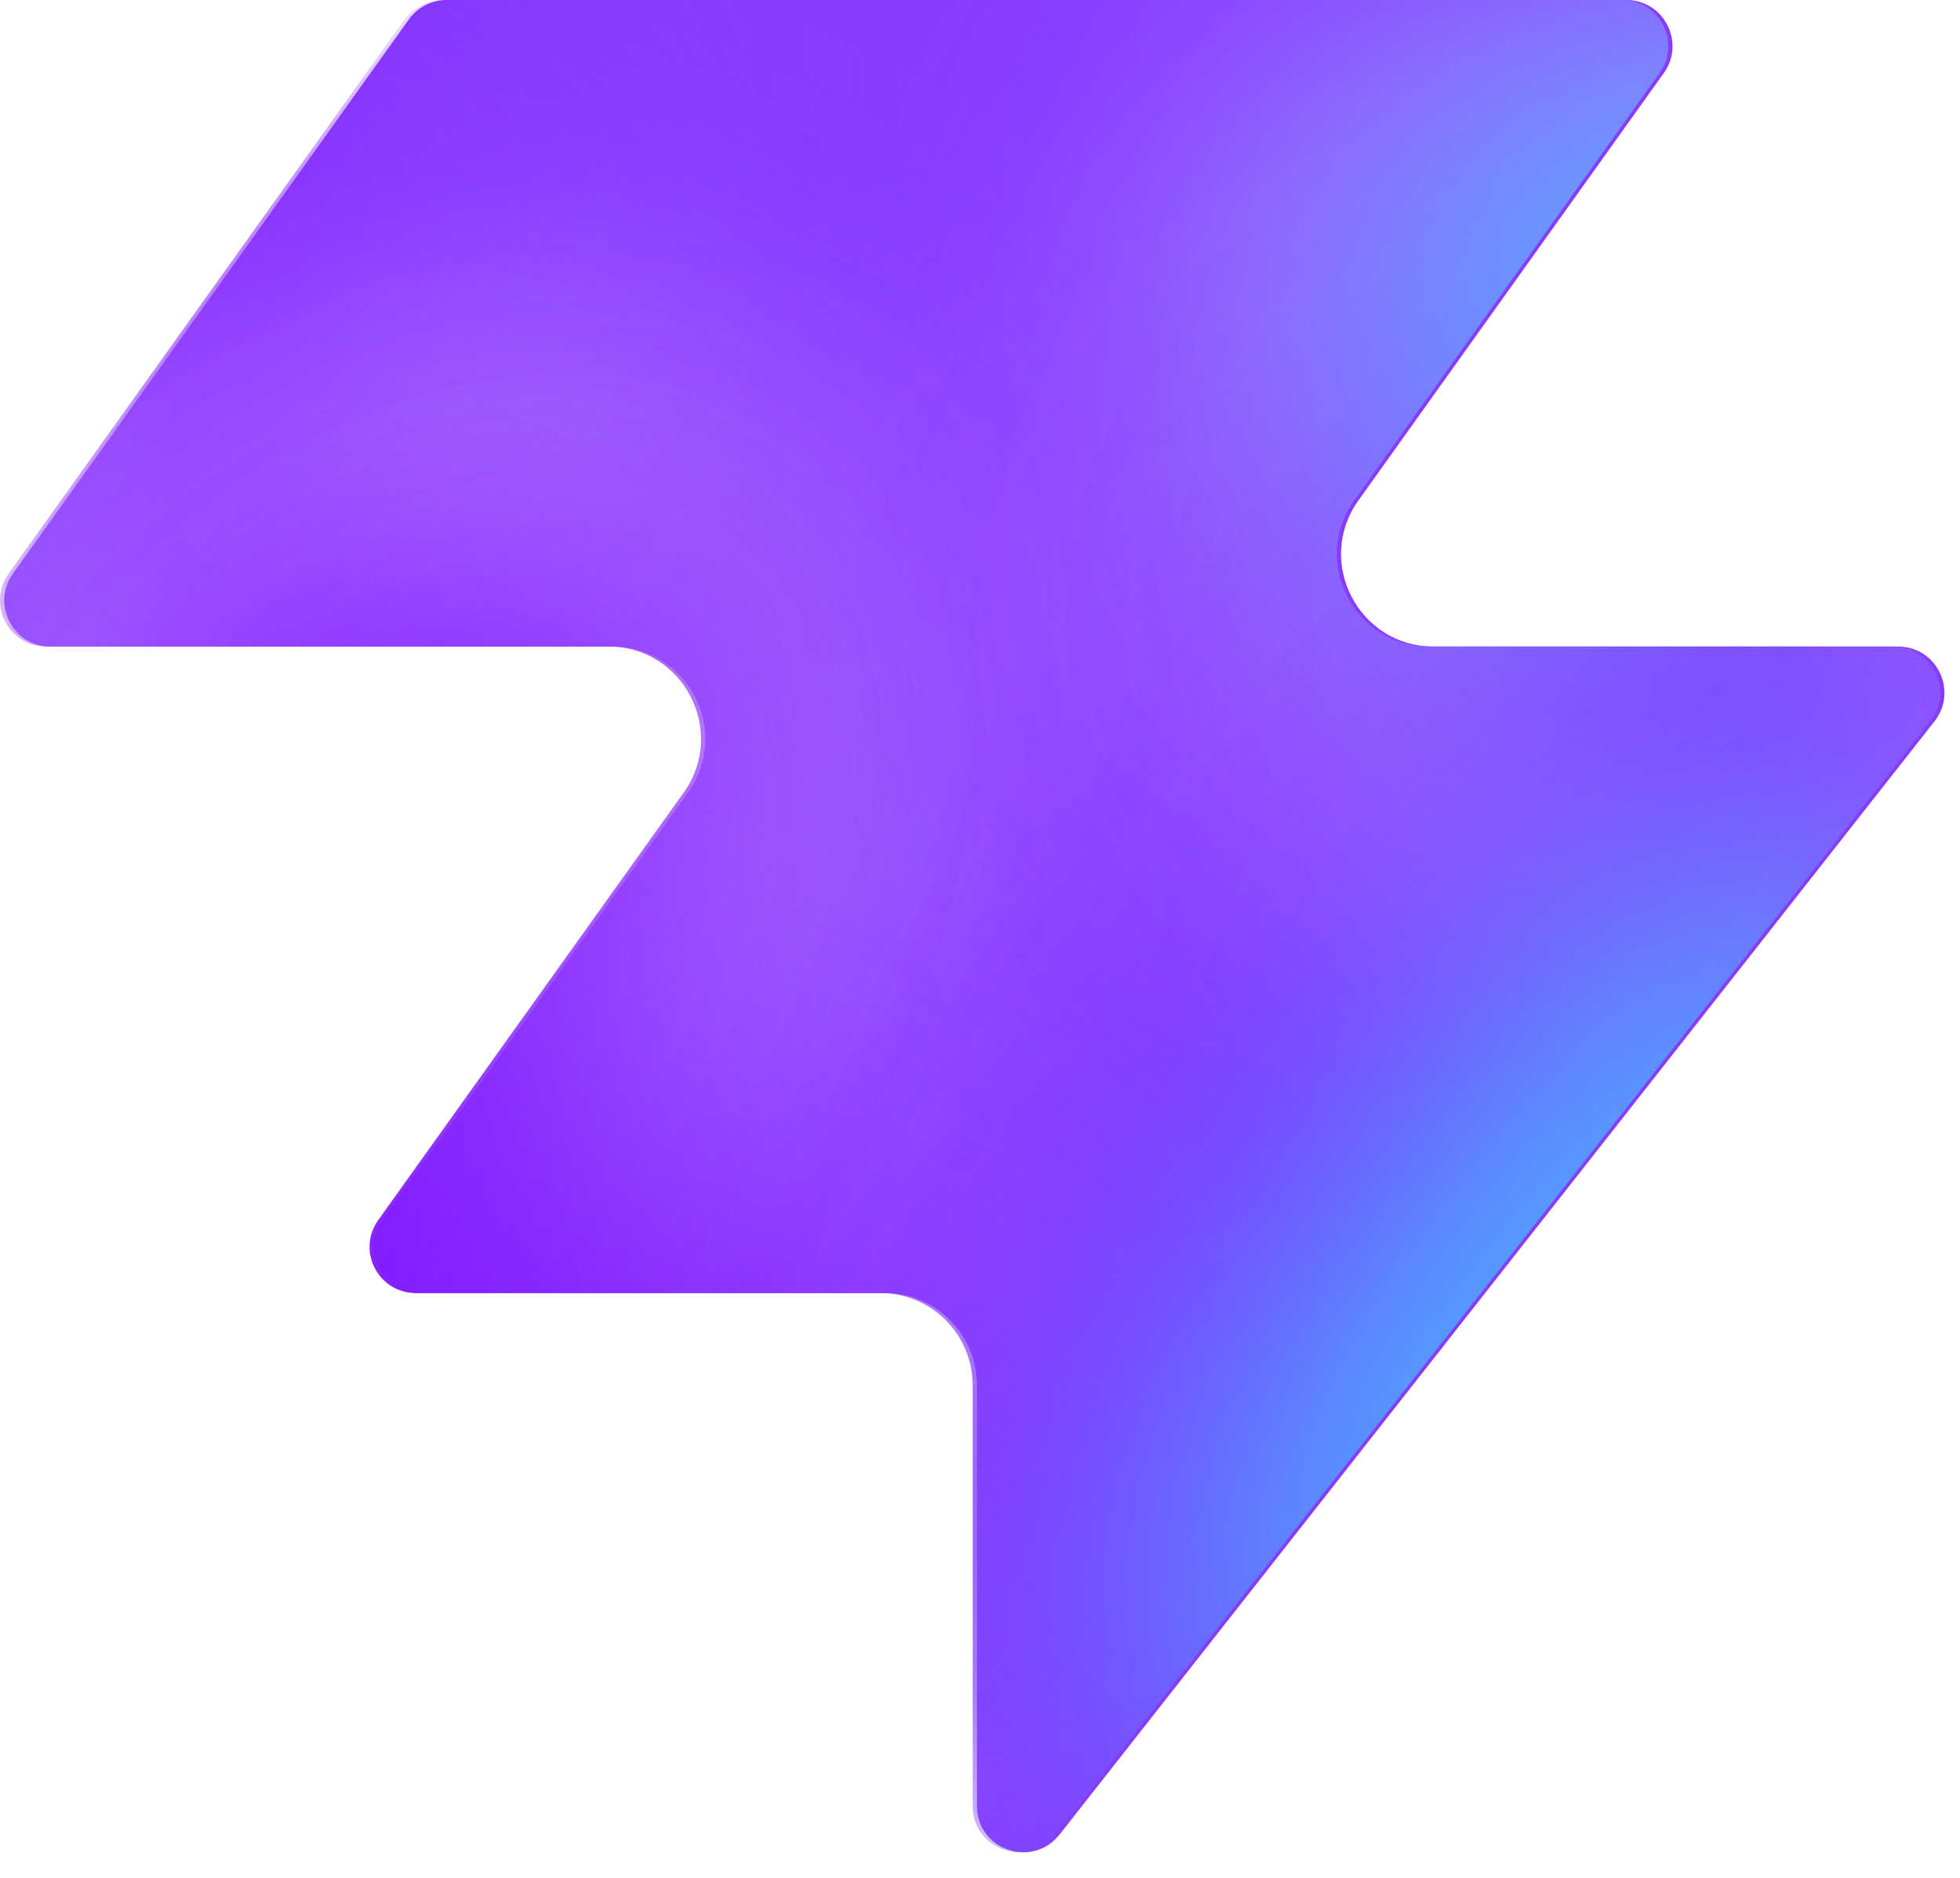
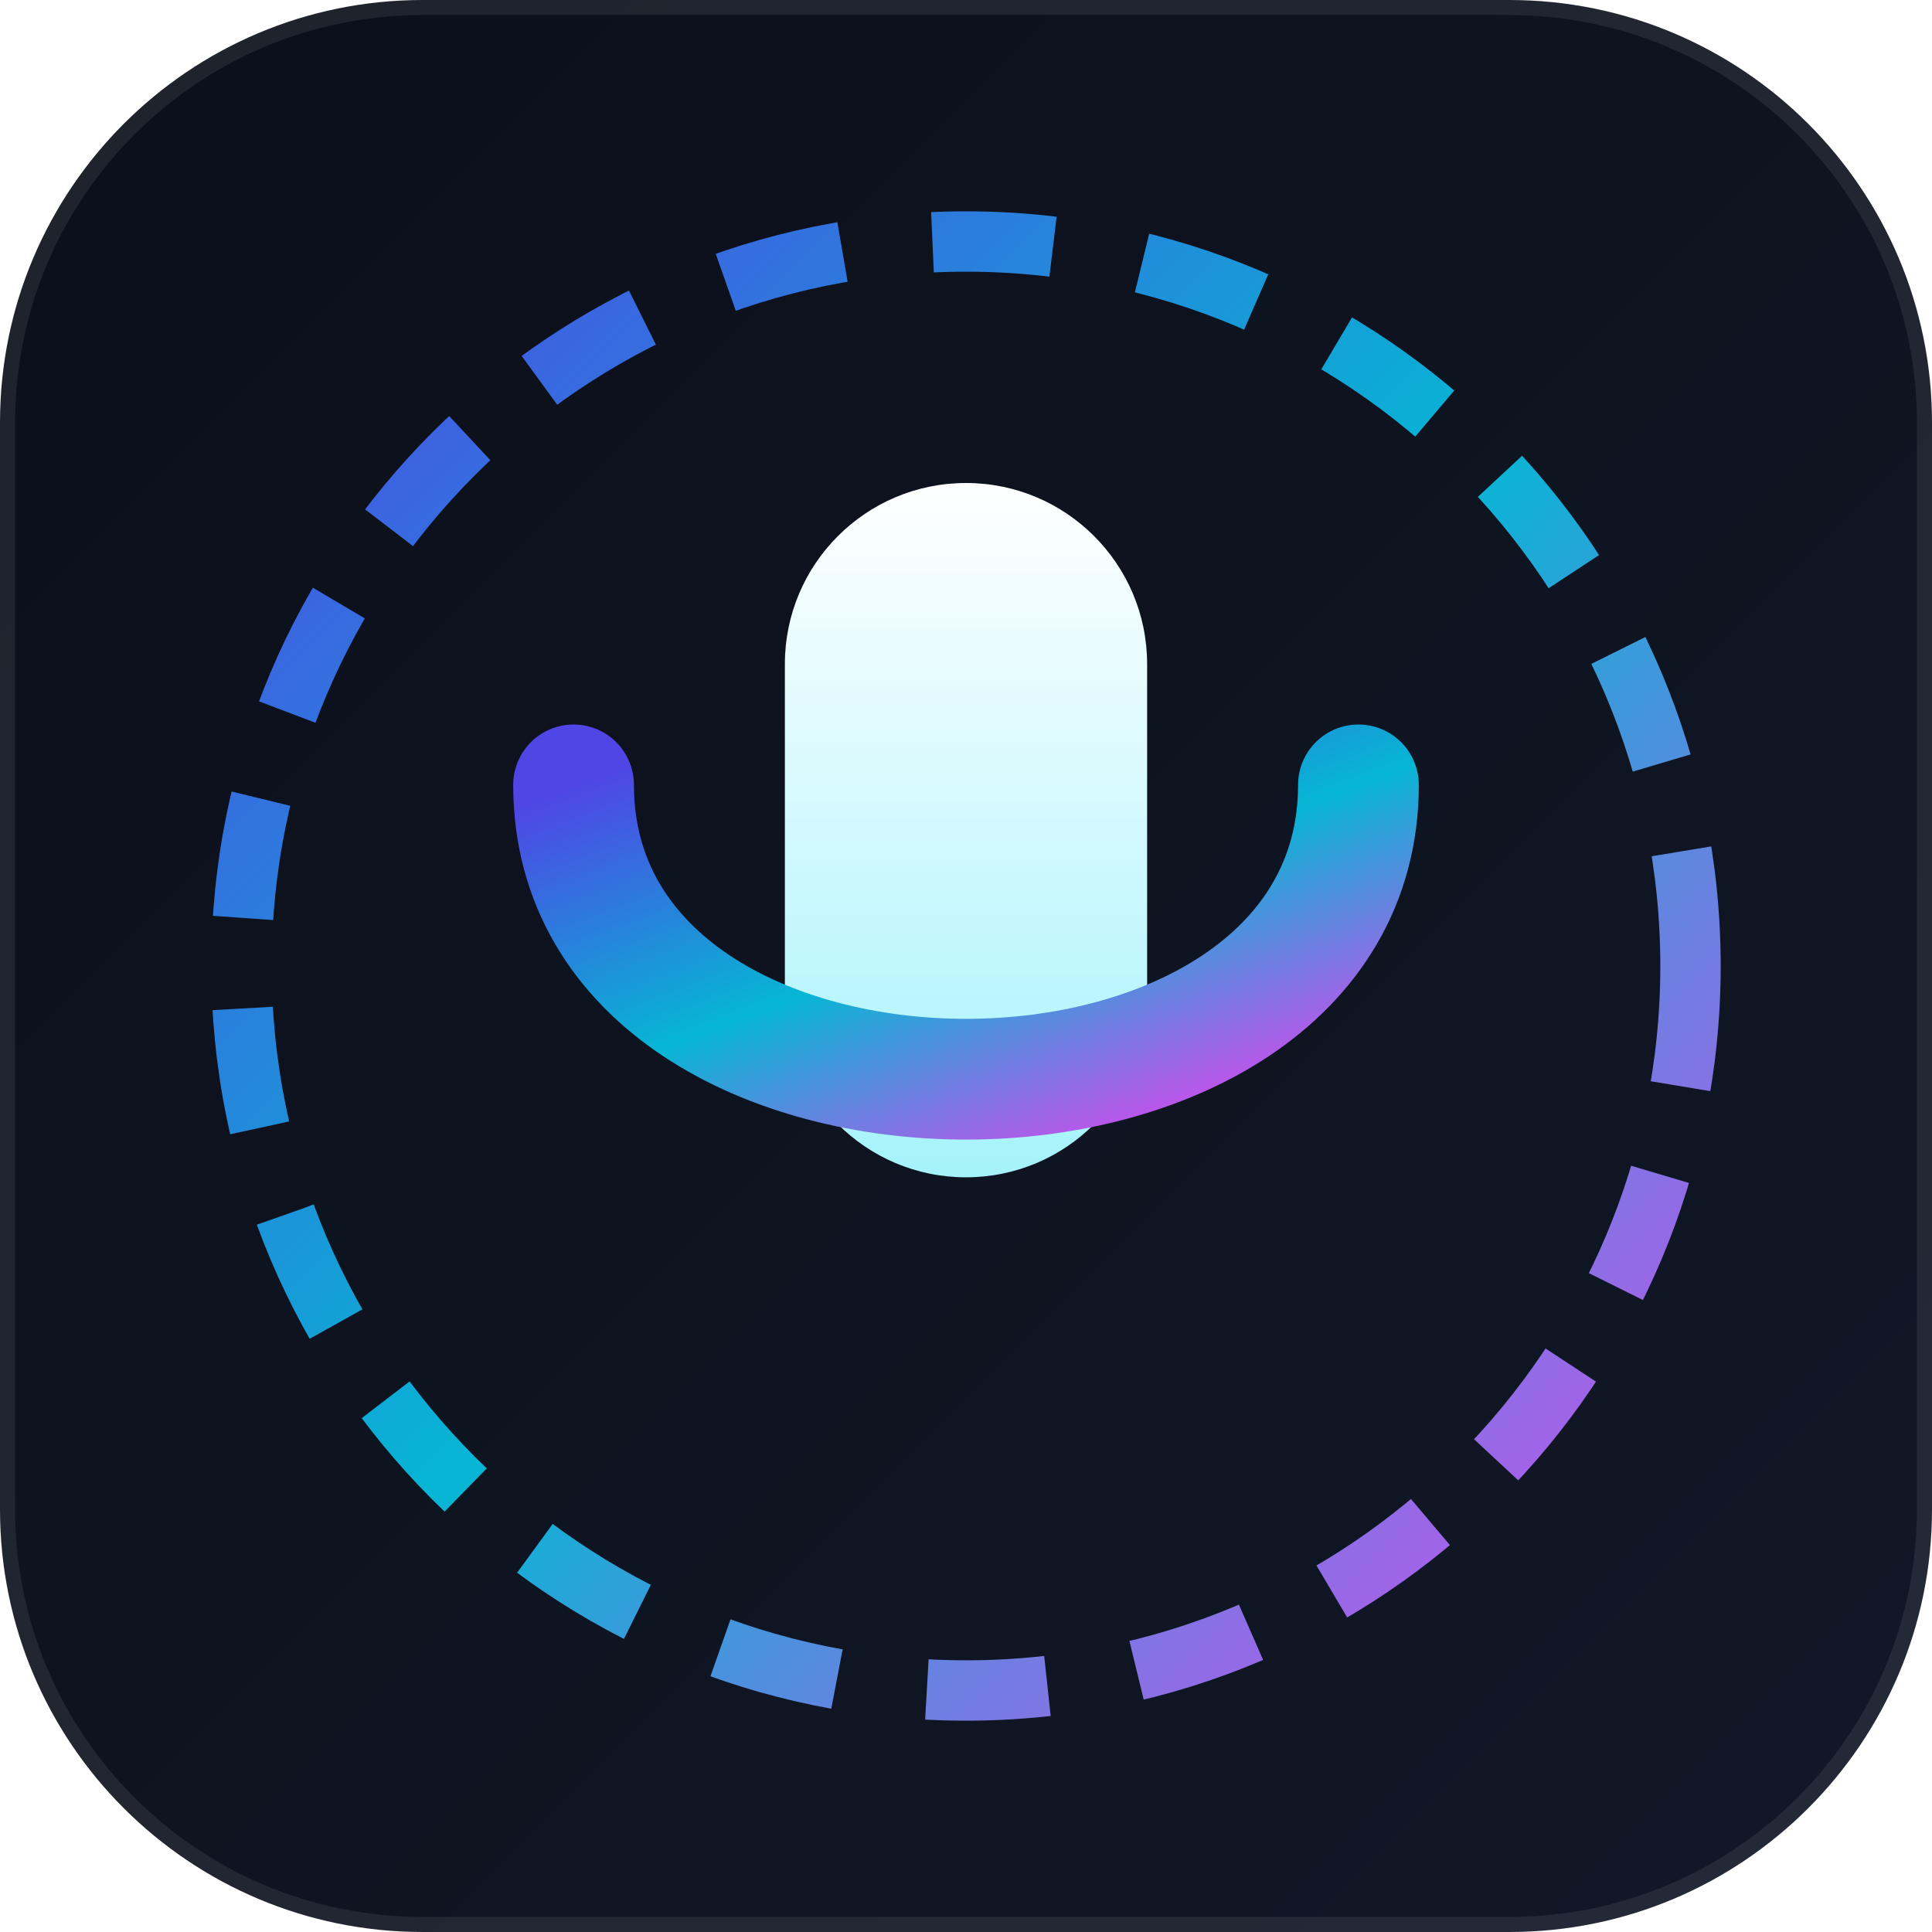
- <svg xmlns="http://www.w3.org/2000/svg" width="48" height="46" fill="none" viewBox="0 0 48 46">
-   <path fill="#863bff" d="M25.946 44.938c-.664.845-2.021.375-2.021-.698V33.937a2.26 2.26 0 0 0-2.262-2.262H10.287c-.92 0-1.456-1.04-.92-1.788l7.48-10.471c1.07-1.497 0-3.578-1.842-3.578H1.237c-.92 0-1.456-1.04-.92-1.788L10.013.474c.214-.297.556-.474.92-.474h28.894c.92 0 1.456 1.04.92 1.788l-7.48 10.471c-1.07 1.498 0 3.579 1.842 3.579h11.377c.943 0 1.473 1.088.89 1.83L25.947 44.94z" style="fill:#863bff;fill:color(display-p3 .525 .23 1);fill-opacity:1" />
-   <mask id="a" width="48" height="46" x="0" y="0" maskUnits="userSpaceOnUse" style="mask-type:alpha">
-     <path fill="#000" d="M25.842 44.938c-.664.844-2.021.375-2.021-.698V33.937a2.26 2.26 0 0 0-2.262-2.262H10.183c-.92 0-1.456-1.04-.92-1.788l7.48-10.471c1.07-1.498 0-3.579-1.842-3.579H1.133c-.92 0-1.456-1.04-.92-1.787L9.91.473c.214-.297.556-.474.92-.474h28.894c.92 0 1.456 1.04.92 1.788l-7.48 10.471c-1.07 1.498 0 3.578 1.842 3.578h11.377c.943 0 1.473 1.088.89 1.832L25.843 44.94z" style="fill:#000;fill-opacity:1" />
-   </mask>
-   <g mask="url(#a)">
-     <g filter="url(#b)">
-       <ellipse cx="5.508" cy="14.704" fill="#ede6ff" rx="5.508" ry="14.704" style="fill:#ede6ff;fill:color(display-p3 .927 .903 1);fill-opacity:1" transform="matrix(.00324 1 1 -.00324 -4.47 31.516)" />
-     </g>
-     <g filter="url(#c)">
-       <ellipse cx="10.399" cy="29.851" fill="#ede6ff" rx="10.399" ry="29.851" style="fill:#ede6ff;fill:color(display-p3 .927 .903 1);fill-opacity:1" transform="matrix(.00324 1 1 -.00324 -39.328 7.883)" />
-     </g>
-     <g filter="url(#d)">
-       <ellipse cx="5.508" cy="30.487" fill="#7e14ff" rx="5.508" ry="30.487" style="fill:#7e14ff;fill:color(display-p3 .492 .077 1);fill-opacity:1" transform="rotate(89.814 -25.913 -14.639)scale(1 -1)" />
-     </g>
-     <g filter="url(#e)">
-       <ellipse cx="5.508" cy="30.599" fill="#7e14ff" rx="5.508" ry="30.599" style="fill:#7e14ff;fill:color(display-p3 .492 .077 1);fill-opacity:1" transform="rotate(89.814 -32.644 -3.334)scale(1 -1)" />
-     </g>
-     <g filter="url(#f)">
-       <ellipse cx="5.508" cy="30.599" fill="#7e14ff" rx="5.508" ry="30.599" style="fill:#7e14ff;fill:color(display-p3 .492 .077 1);fill-opacity:1" transform="matrix(.00324 1 1 -.00324 -34.34 30.47)" />
-     </g>
-     <g filter="url(#g)">
-       <ellipse cx="14.072" cy="22.078" fill="#ede6ff" rx="14.072" ry="22.078" style="fill:#ede6ff;fill:color(display-p3 .927 .903 1);fill-opacity:1" transform="rotate(93.35 24.506 48.493)scale(-1 1)" />
-     </g>
-     <g filter="url(#h)">
-       <ellipse cx="3.47" cy="21.501" fill="#7e14ff" rx="3.47" ry="21.501" style="fill:#7e14ff;fill:color(display-p3 .492 .077 1);fill-opacity:1" transform="rotate(89.009 28.708 47.59)scale(-1 1)" />
-     </g>
-     <g filter="url(#i)">
-       <ellipse cx="3.47" cy="21.501" fill="#7e14ff" rx="3.47" ry="21.501" style="fill:#7e14ff;fill:color(display-p3 .492 .077 1);fill-opacity:1" transform="rotate(89.009 28.708 47.59)scale(-1 1)" />
-     </g>
-     <g filter="url(#j)">
-       <ellipse cx=".387" cy="8.972" fill="#7e14ff" rx="4.407" ry="29.108" style="fill:#7e14ff;fill:color(display-p3 .492 .077 1);fill-opacity:1" transform="rotate(39.51 .387 8.972)" />
-     </g>
-     <g filter="url(#k)">
-       <ellipse cx="47.523" cy="-6.092" fill="#7e14ff" rx="4.407" ry="29.108" style="fill:#7e14ff;fill:color(display-p3 .492 .077 1);fill-opacity:1" transform="rotate(37.892 47.523 -6.092)" />
-     </g>
-     <g filter="url(#l)">
-       <ellipse cx="41.412" cy="6.333" fill="#47bfff" rx="5.971" ry="9.665" style="fill:#47bfff;fill:color(display-p3 .28 .748 1);fill-opacity:1" transform="rotate(37.892 41.412 6.333)" />
-     </g>
-     <g filter="url(#m)">
-       <ellipse cx="-1.879" cy="38.332" fill="#7e14ff" rx="4.407" ry="29.108" style="fill:#7e14ff;fill:color(display-p3 .492 .077 1);fill-opacity:1" transform="rotate(37.892 -1.88 38.332)" />
-     </g>
-     <g filter="url(#n)">
-       <ellipse cx="-1.879" cy="38.332" fill="#7e14ff" rx="4.407" ry="29.108" style="fill:#7e14ff;fill:color(display-p3 .492 .077 1);fill-opacity:1" transform="rotate(37.892 -1.88 38.332)" />
-     </g>
-     <g filter="url(#o)">
-       <ellipse cx="35.651" cy="29.907" fill="#7e14ff" rx="4.407" ry="29.108" style="fill:#7e14ff;fill:color(display-p3 .492 .077 1);fill-opacity:1" transform="rotate(37.892 35.651 29.907)" />
-     </g>
-     <g filter="url(#p)">
-       <ellipse cx="38.418" cy="32.4" fill="#47bfff" rx="5.971" ry="15.297" style="fill:#47bfff;fill:color(display-p3 .28 .748 1);fill-opacity:1" transform="rotate(37.892 38.418 32.4)" />
-     </g>
-   </g>
+ <svg xmlns="http://www.w3.org/2000/svg" viewBox="0 0 128 128" width="128" height="128">
  <defs>
-     <filter id="b" width="60.045" height="41.654" x="-19.77" y="16.149" color-interpolation-filters="sRGB" filterUnits="userSpaceOnUse">
-       <feFlood flood-opacity="0" result="BackgroundImageFix" />
-       <feBlend in="SourceGraphic" in2="BackgroundImageFix" result="shape" />
-       <feGaussianBlur result="effect1_foregroundBlur_2002_17158" stdDeviation="7.659" />
-     </filter>
-     <filter id="c" width="90.34" height="51.437" x="-54.613" y="-7.533" color-interpolation-filters="sRGB" filterUnits="userSpaceOnUse">
-       <feFlood flood-opacity="0" result="BackgroundImageFix" />
-       <feBlend in="SourceGraphic" in2="BackgroundImageFix" result="shape" />
-       <feGaussianBlur result="effect1_foregroundBlur_2002_17158" stdDeviation="7.659" />
-     </filter>
-     <filter id="d" width="79.355" height="29.4" x="-49.64" y="2.03" color-interpolation-filters="sRGB" filterUnits="userSpaceOnUse">
-       <feFlood flood-opacity="0" result="BackgroundImageFix" />
-       <feBlend in="SourceGraphic" in2="BackgroundImageFix" result="shape" />
-       <feGaussianBlur result="effect1_foregroundBlur_2002_17158" stdDeviation="4.596" />
-     </filter>
-     <filter id="e" width="79.579" height="29.4" x="-45.045" y="20.029" color-interpolation-filters="sRGB" filterUnits="userSpaceOnUse">
-       <feFlood flood-opacity="0" result="BackgroundImageFix" />
-       <feBlend in="SourceGraphic" in2="BackgroundImageFix" result="shape" />
-       <feGaussianBlur result="effect1_foregroundBlur_2002_17158" stdDeviation="4.596" />
-     </filter>
-     <filter id="f" width="79.579" height="29.4" x="-43.513" y="21.178" color-interpolation-filters="sRGB" filterUnits="userSpaceOnUse">
-       <feFlood flood-opacity="0" result="BackgroundImageFix" />
-       <feBlend in="SourceGraphic" in2="BackgroundImageFix" result="shape" />
-       <feGaussianBlur result="effect1_foregroundBlur_2002_17158" stdDeviation="4.596" />
-     </filter>
-     <filter id="g" width="74.749" height="58.852" x="15.756" y="-17.901" color-interpolation-filters="sRGB" filterUnits="userSpaceOnUse">
-       <feFlood flood-opacity="0" result="BackgroundImageFix" />
-       <feBlend in="SourceGraphic" in2="BackgroundImageFix" result="shape" />
-       <feGaussianBlur result="effect1_foregroundBlur_2002_17158" stdDeviation="7.659" />
-     </filter>
-     <filter id="h" width="61.377" height="25.362" x="23.548" y="2.284" color-interpolation-filters="sRGB" filterUnits="userSpaceOnUse">
-       <feFlood flood-opacity="0" result="BackgroundImageFix" />
-       <feBlend in="SourceGraphic" in2="BackgroundImageFix" result="shape" />
-       <feGaussianBlur result="effect1_foregroundBlur_2002_17158" stdDeviation="4.596" />
-     </filter>
-     <filter id="i" width="61.377" height="25.362" x="23.548" y="2.284" color-interpolation-filters="sRGB" filterUnits="userSpaceOnUse">
-       <feFlood flood-opacity="0" result="BackgroundImageFix" />
-       <feBlend in="SourceGraphic" in2="BackgroundImageFix" result="shape" />
-       <feGaussianBlur result="effect1_foregroundBlur_2002_17158" stdDeviation="4.596" />
-     </filter>
-     <filter id="j" width="56.045" height="63.649" x="-27.636" y="-22.853" color-interpolation-filters="sRGB" filterUnits="userSpaceOnUse">
-       <feFlood flood-opacity="0" result="BackgroundImageFix" />
-       <feBlend in="SourceGraphic" in2="BackgroundImageFix" result="shape" />
-       <feGaussianBlur result="effect1_foregroundBlur_2002_17158" stdDeviation="4.596" />
-     </filter>
-     <filter id="k" width="54.814" height="64.646" x="20.116" y="-38.415" color-interpolation-filters="sRGB" filterUnits="userSpaceOnUse">
-       <feFlood flood-opacity="0" result="BackgroundImageFix" />
-       <feBlend in="SourceGraphic" in2="BackgroundImageFix" result="shape" />
-       <feGaussianBlur result="effect1_foregroundBlur_2002_17158" stdDeviation="4.596" />
-     </filter>
-     <filter id="l" width="33.541" height="35.313" x="24.641" y="-11.323" color-interpolation-filters="sRGB" filterUnits="userSpaceOnUse">
-       <feFlood flood-opacity="0" result="BackgroundImageFix" />
-       <feBlend in="SourceGraphic" in2="BackgroundImageFix" result="shape" />
-       <feGaussianBlur result="effect1_foregroundBlur_2002_17158" stdDeviation="4.596" />
-     </filter>
-     <filter id="m" width="54.814" height="64.646" x="-29.286" y="6.009" color-interpolation-filters="sRGB" filterUnits="userSpaceOnUse">
-       <feFlood flood-opacity="0" result="BackgroundImageFix" />
-       <feBlend in="SourceGraphic" in2="BackgroundImageFix" result="shape" />
-       <feGaussianBlur result="effect1_foregroundBlur_2002_17158" stdDeviation="4.596" />
-     </filter>
-     <filter id="n" width="54.814" height="64.646" x="-29.286" y="6.009" color-interpolation-filters="sRGB" filterUnits="userSpaceOnUse">
-       <feFlood flood-opacity="0" result="BackgroundImageFix" />
-       <feBlend in="SourceGraphic" in2="BackgroundImageFix" result="shape" />
-       <feGaussianBlur result="effect1_foregroundBlur_2002_17158" stdDeviation="4.596" />
-     </filter>
-     <filter id="o" width="54.814" height="64.646" x="8.244" y="-2.416" color-interpolation-filters="sRGB" filterUnits="userSpaceOnUse">
-       <feFlood flood-opacity="0" result="BackgroundImageFix" />
-       <feBlend in="SourceGraphic" in2="BackgroundImageFix" result="shape" />
-       <feGaussianBlur result="effect1_foregroundBlur_2002_17158" stdDeviation="4.596" />
-     </filter>
-     <filter id="p" width="39.409" height="43.623" x="18.713" y="10.588" color-interpolation-filters="sRGB" filterUnits="userSpaceOnUse">
-       <feFlood flood-opacity="0" result="BackgroundImageFix" />
-       <feBlend in="SourceGraphic" in2="BackgroundImageFix" result="shape" />
-       <feGaussianBlur result="effect1_foregroundBlur_2002_17158" stdDeviation="4.596" />
-     </filter>
+     <linearGradient id="bg" x1="0%" y1="0%" x2="100%" y2="100%">
+       <stop offset="0%" stop-color="#0b0f19" />
+       <stop offset="100%" stop-color="#111827" />
+     </linearGradient>
+     <linearGradient id="glow" x1="0%" y1="0%" x2="100%" y2="100%">
+       <stop offset="0%" stop-color="#4f46e5" />
+       <stop offset="50%" stop-color="#06b6d4" />
+       <stop offset="100%" stop-color="#d946ef" />
+     </linearGradient>
+     <linearGradient id="mic" x1="0%" y1="0%" x2="0%" y2="100%">
+       <stop offset="0%" stop-color="#ffffff" />
+       <stop offset="100%" stop-color="#a5f3fc" />
+     </linearGradient>
  </defs>
+   <rect width="128" height="128" rx="28" fill="url(#bg)" stroke="rgba(255,255,255,0.08)" stroke-width="2" />
+   <circle cx="64" cy="64" r="48" fill="none" stroke="url(#glow)" stroke-width="4" stroke-dasharray="8 6" />
+   <rect x="52" y="32" width="24" height="46" rx="12" fill="url(#mic)" />
+   <path d="M38 52 C38 78, 90 78, 90 52" fill="none" stroke="url(#glow)" stroke-width="8" stroke-linecap="round" />
+   <path d="M64 74 L64 96" fill="none" stroke="url(#glow)" stroke-width="8" stroke-linecap="round" />
+   <path d="M48 96 L80 96" fill="none" stroke="url(#glow)" stroke-width="8" stroke-linecap="round" />
</svg>
